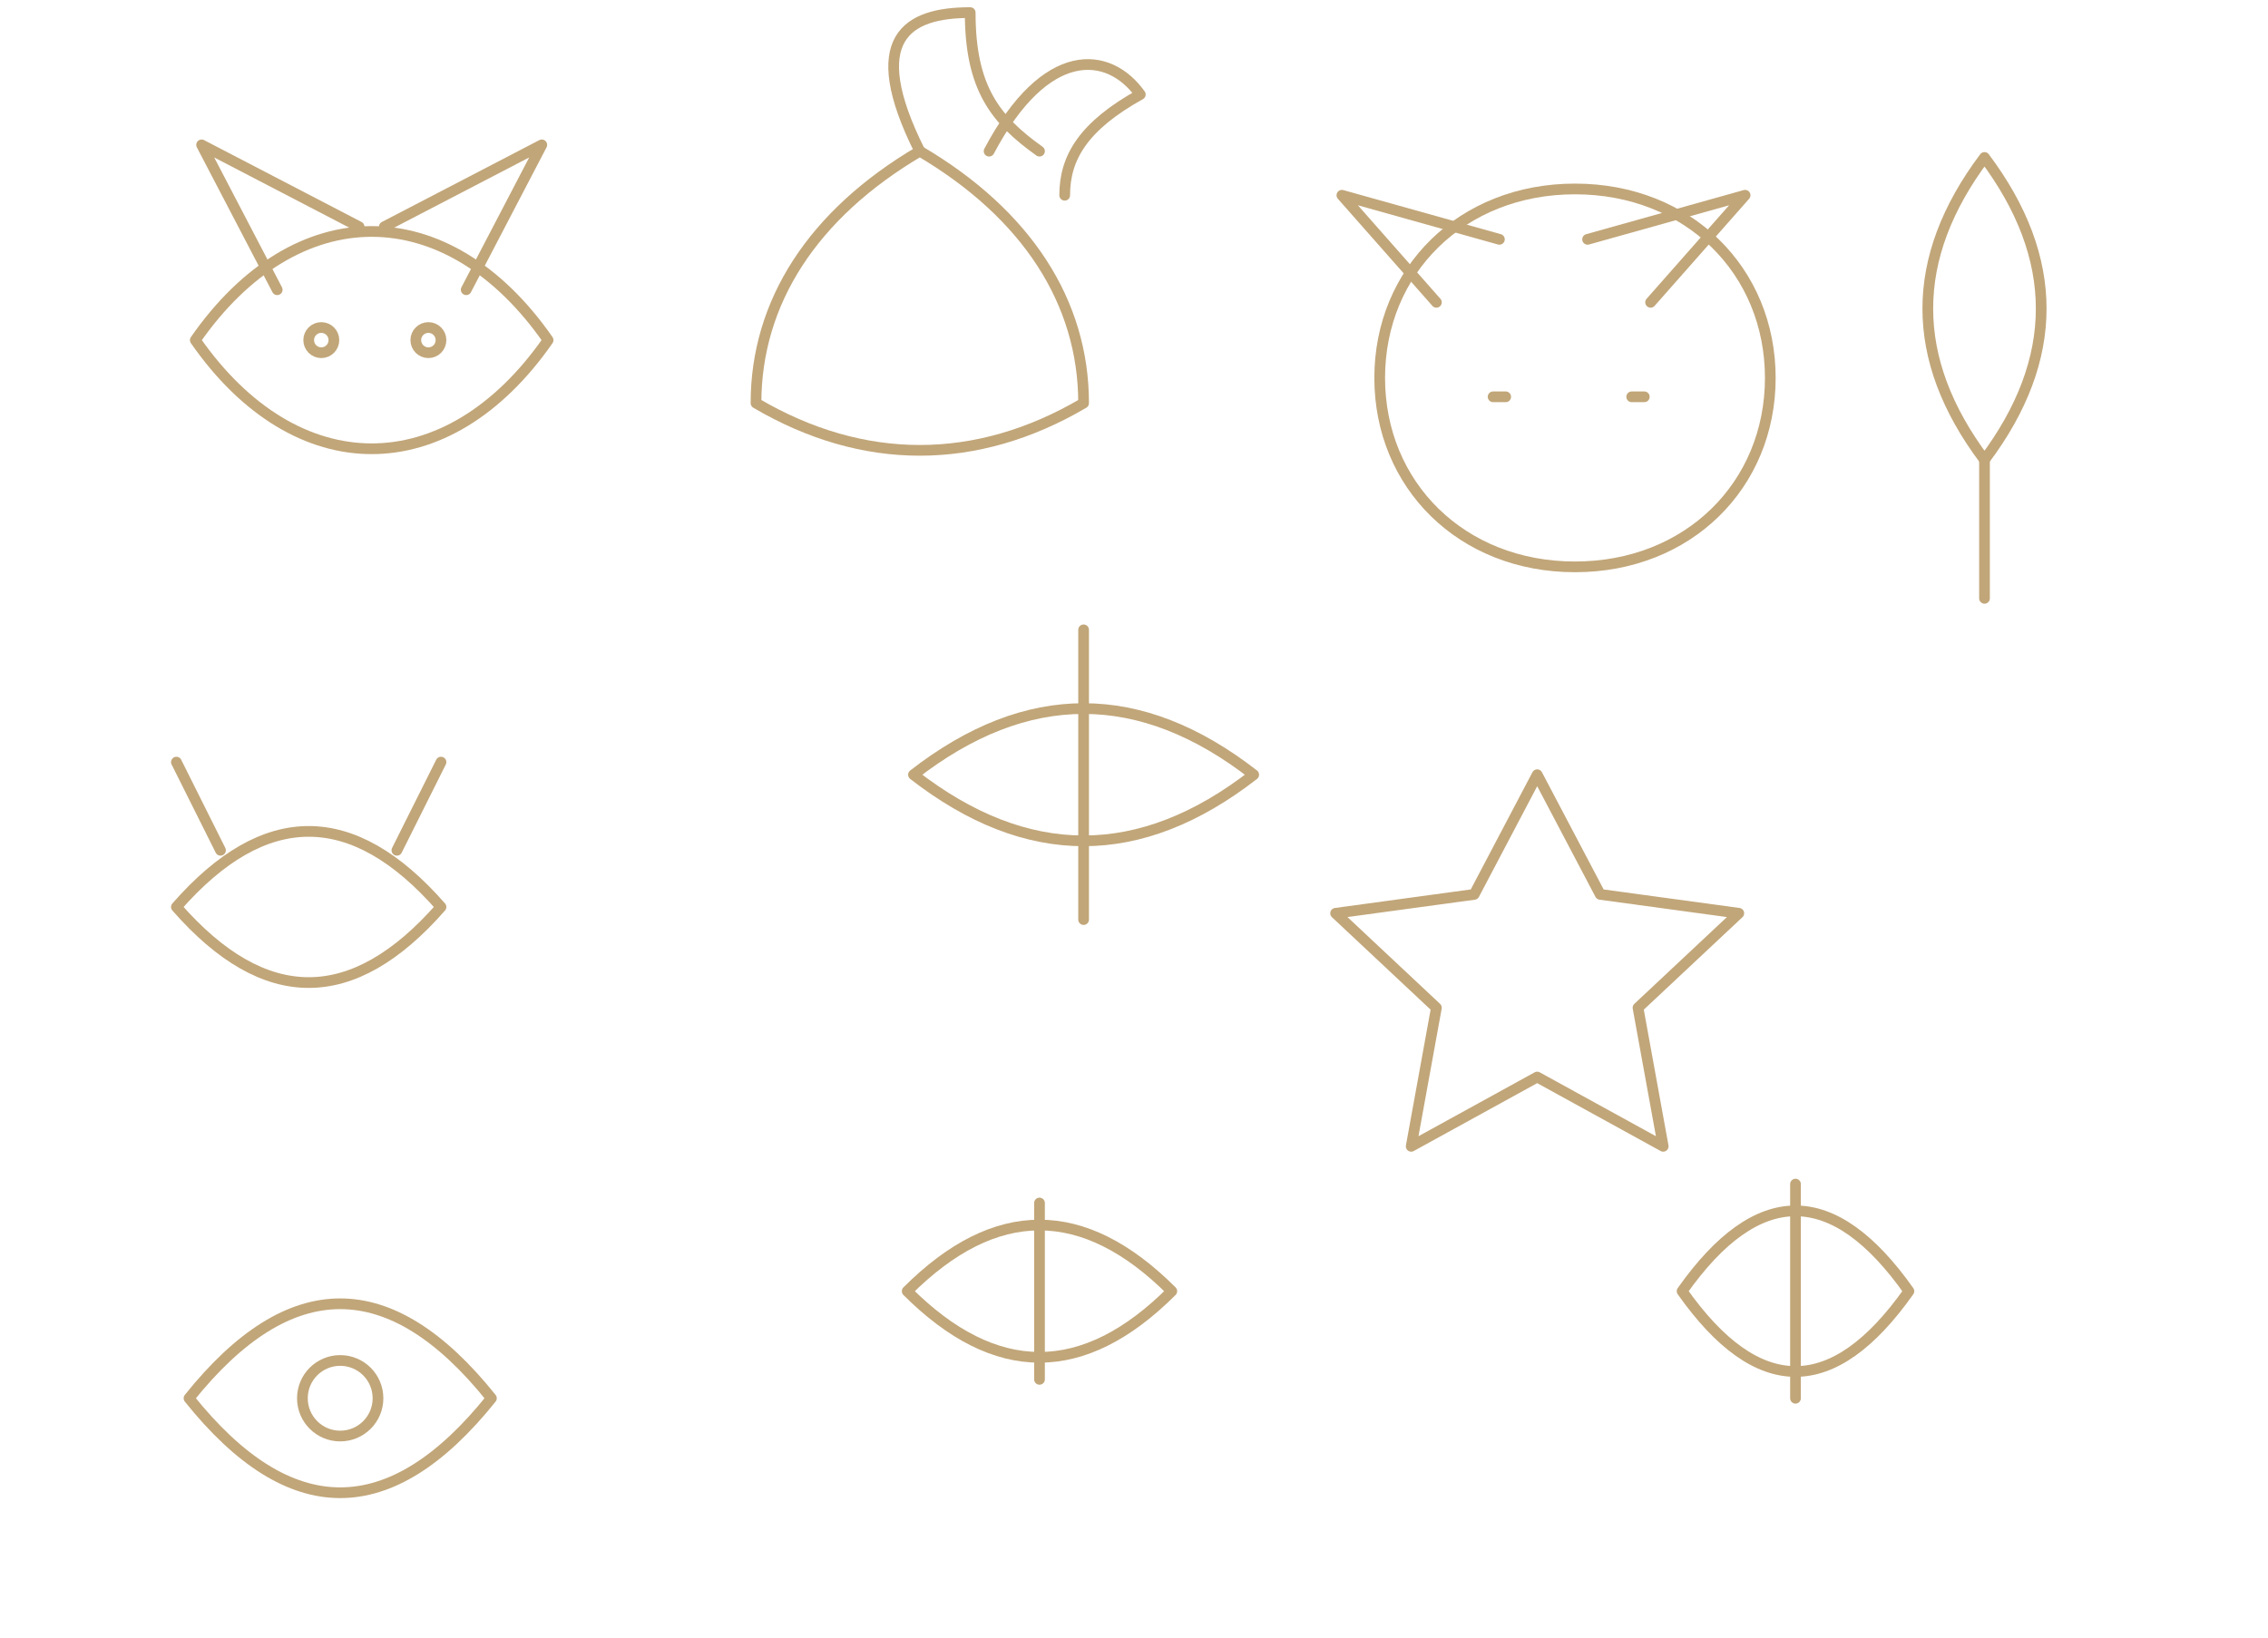
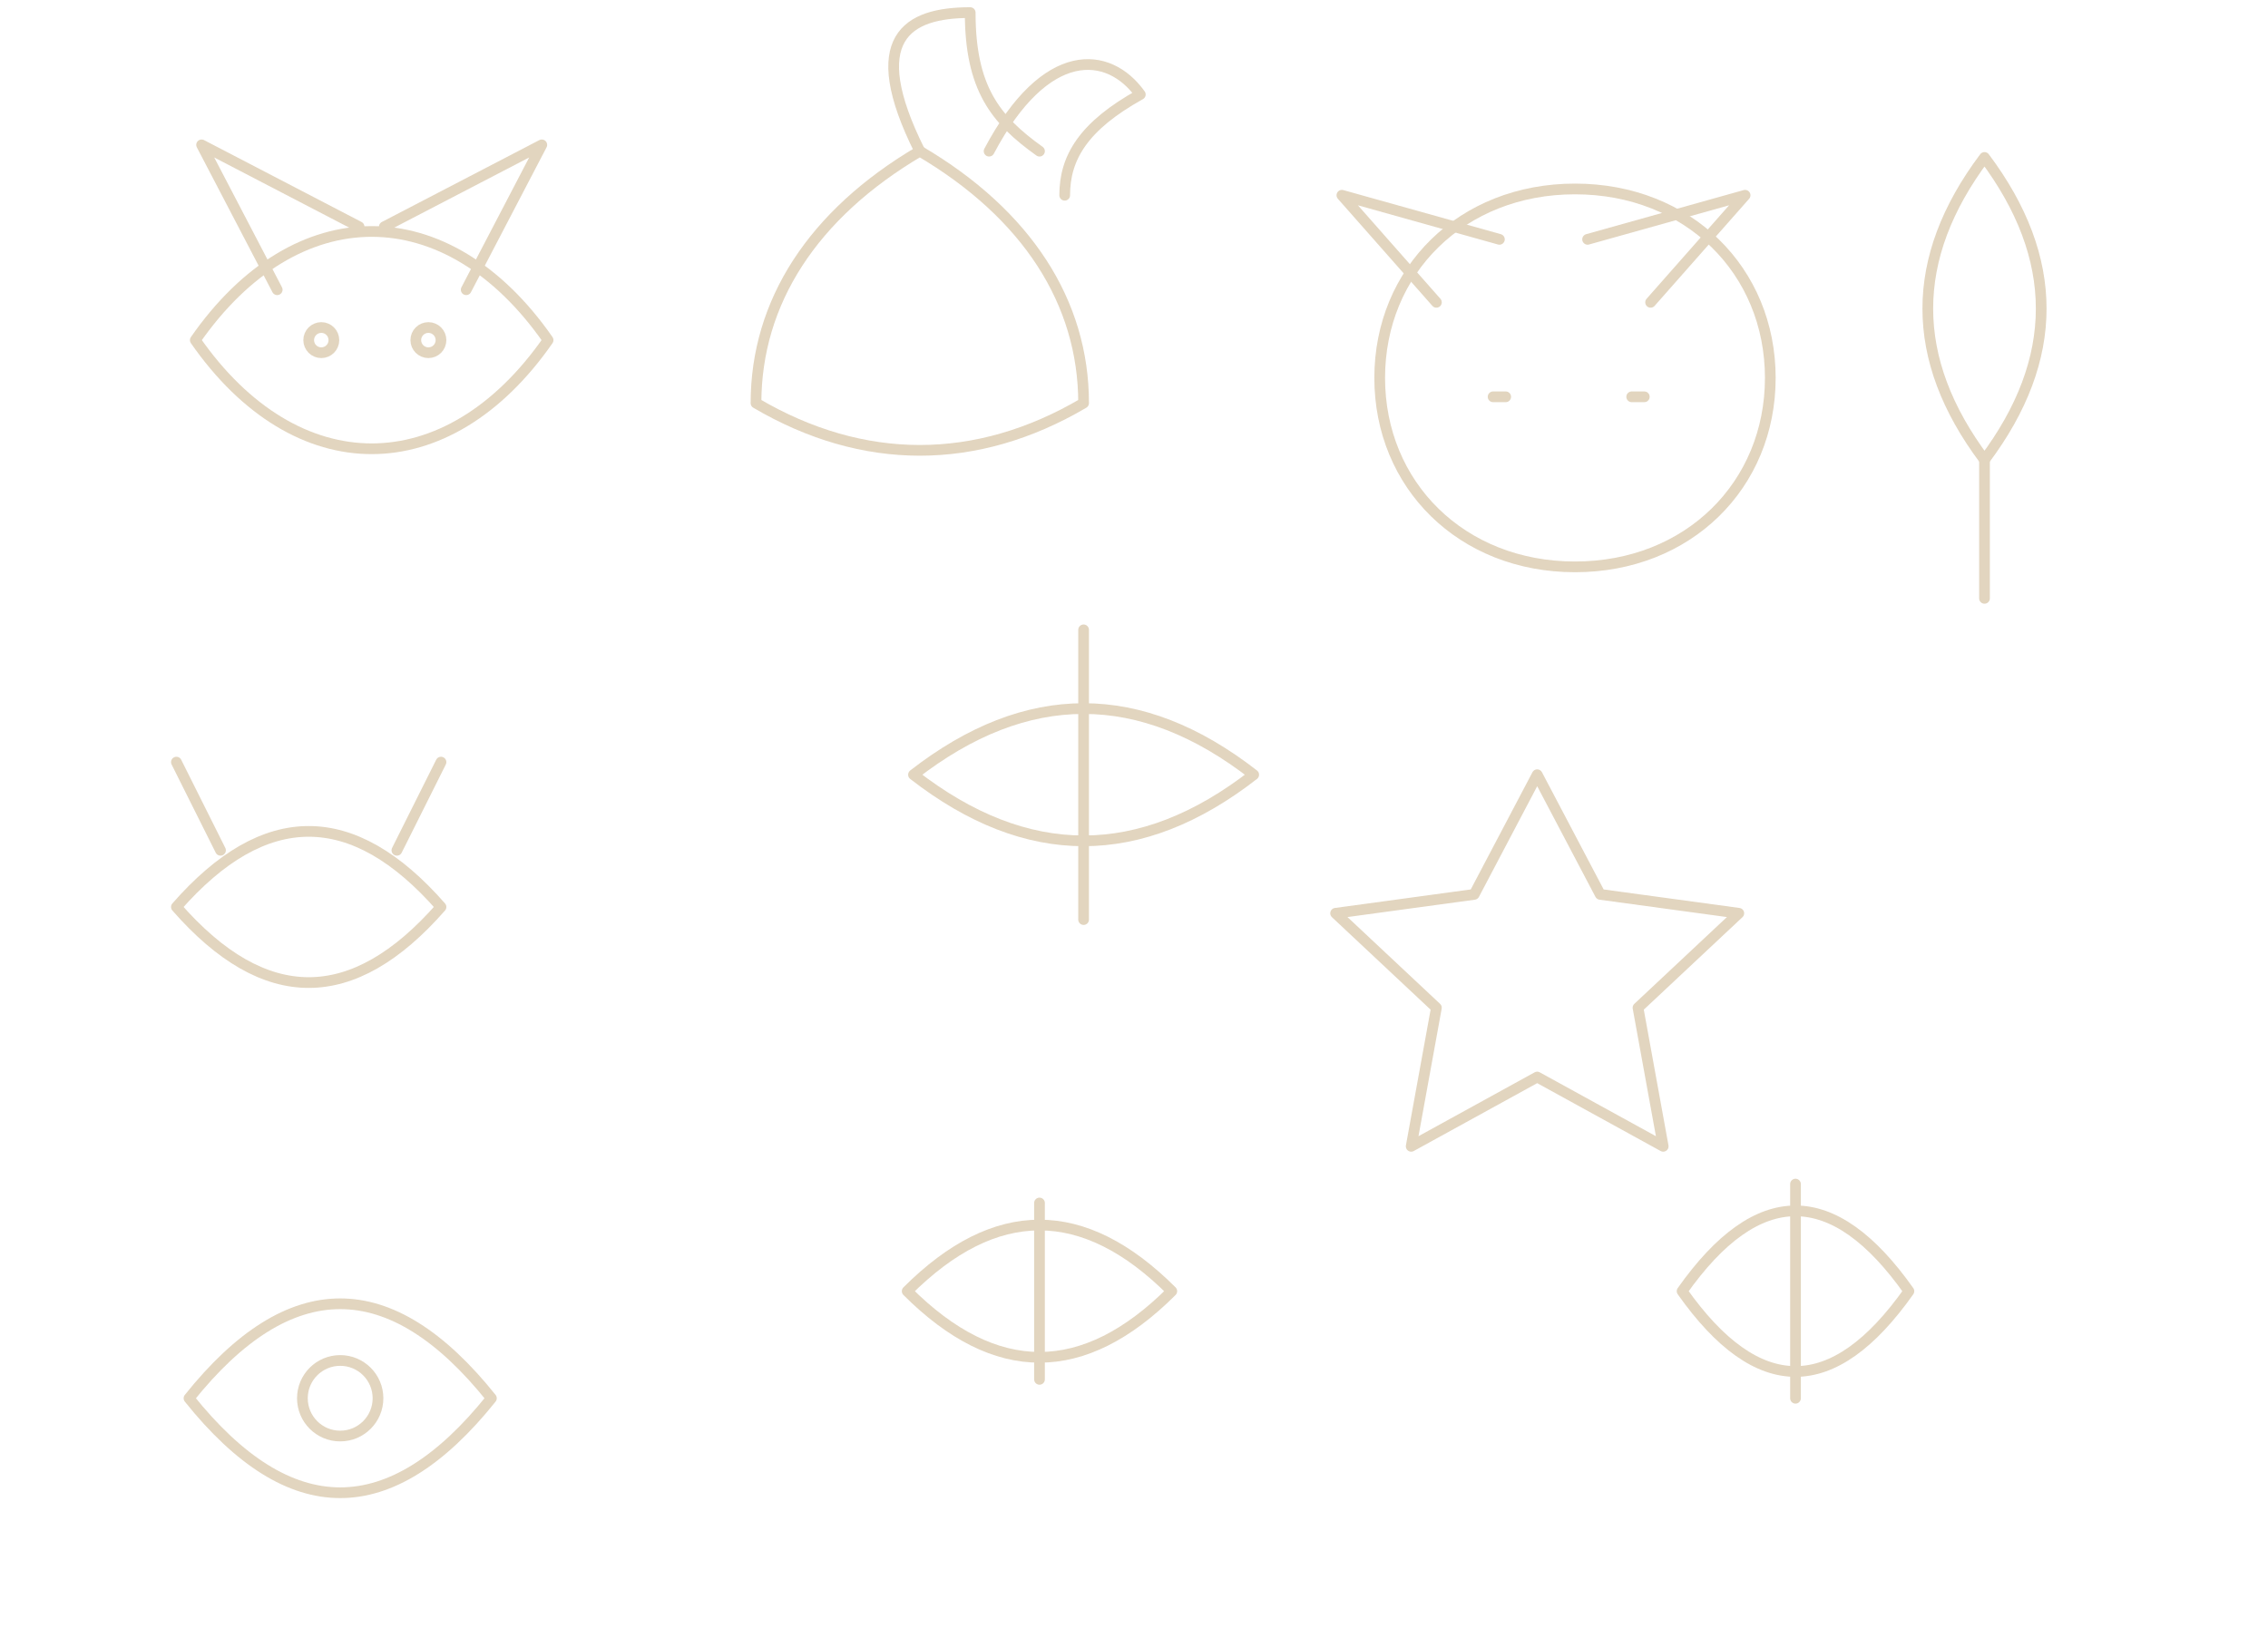
<svg xmlns="http://www.w3.org/2000/svg" width="360" height="260" viewBox="0 0 360 260">
-   <g fill="none" stroke="#b99a67" stroke-width="1.7" stroke-linecap="round" stroke-linejoin="round" opacity=".88">
+   <g fill="none" stroke="#b99a67" stroke-width="1.7" stroke-linecap="round" stroke-linejoin="round" opacity=".42">
    <path d="M31 54c16-23 40-23 56 0-16 23-40 23-56 0Z" />
    <path d="M44 46l-12-23 25 13m17 10 12-23-25 13" />
    <circle cx="51" cy="54" r="2" />
    <circle cx="68" cy="54" r="2" />
    <path d="M146 24c17 10 26 24 26 40-17 10-35 10-52 0 0-16 9-30 26-40Z" />
    <path d="M146 24c-9-18-2-22 8-22 0 12 4 17 11 22m-8 0c9-17 19-16 24-9-9 5-12 10-12 16" />
    <path d="M250 30c18 0 31 13 31 30s-13 30-31 30-31-13-31-30 13-30 31-30Z" />
    <path d="M228 48l-15-17 25 7m24 10 15-17-25 7m-15 25h2m20 0h2" />
    <path d="M315 25c-12 16-12 32 0 48 12-16 12-32 0-48Z" />
    <path d="M315 73v22" />
    <path d="M28 144c14-16 28-16 42 0-14 16-28 16-42 0Z" />
    <path d="M35 135l-7-14m35 14 7-14" />
    <path d="M145 123c18-14 36-14 54 0m-54 0c18 14 36 14 54 0m-27-23v46" />
    <path d="M244 123l10 19 22 3-16 15 4 22-20-11-20 11 4-22-16-15 22-3 10-19Z" />
    <path d="M30 222c16-20 32-20 48 0-16 20-32 20-48 0Z" />
    <circle cx="54" cy="222" r="6" />
    <path d="M144 205c14-14 28-14 42 0-14 14-28 14-42 0Z" />
    <path d="M165 191v28" />
    <path d="M267 205c12-17 24-17 36 0-12 17-24 17-36 0Z" />
    <path d="M285 188v34" />
  </g>
</svg>
